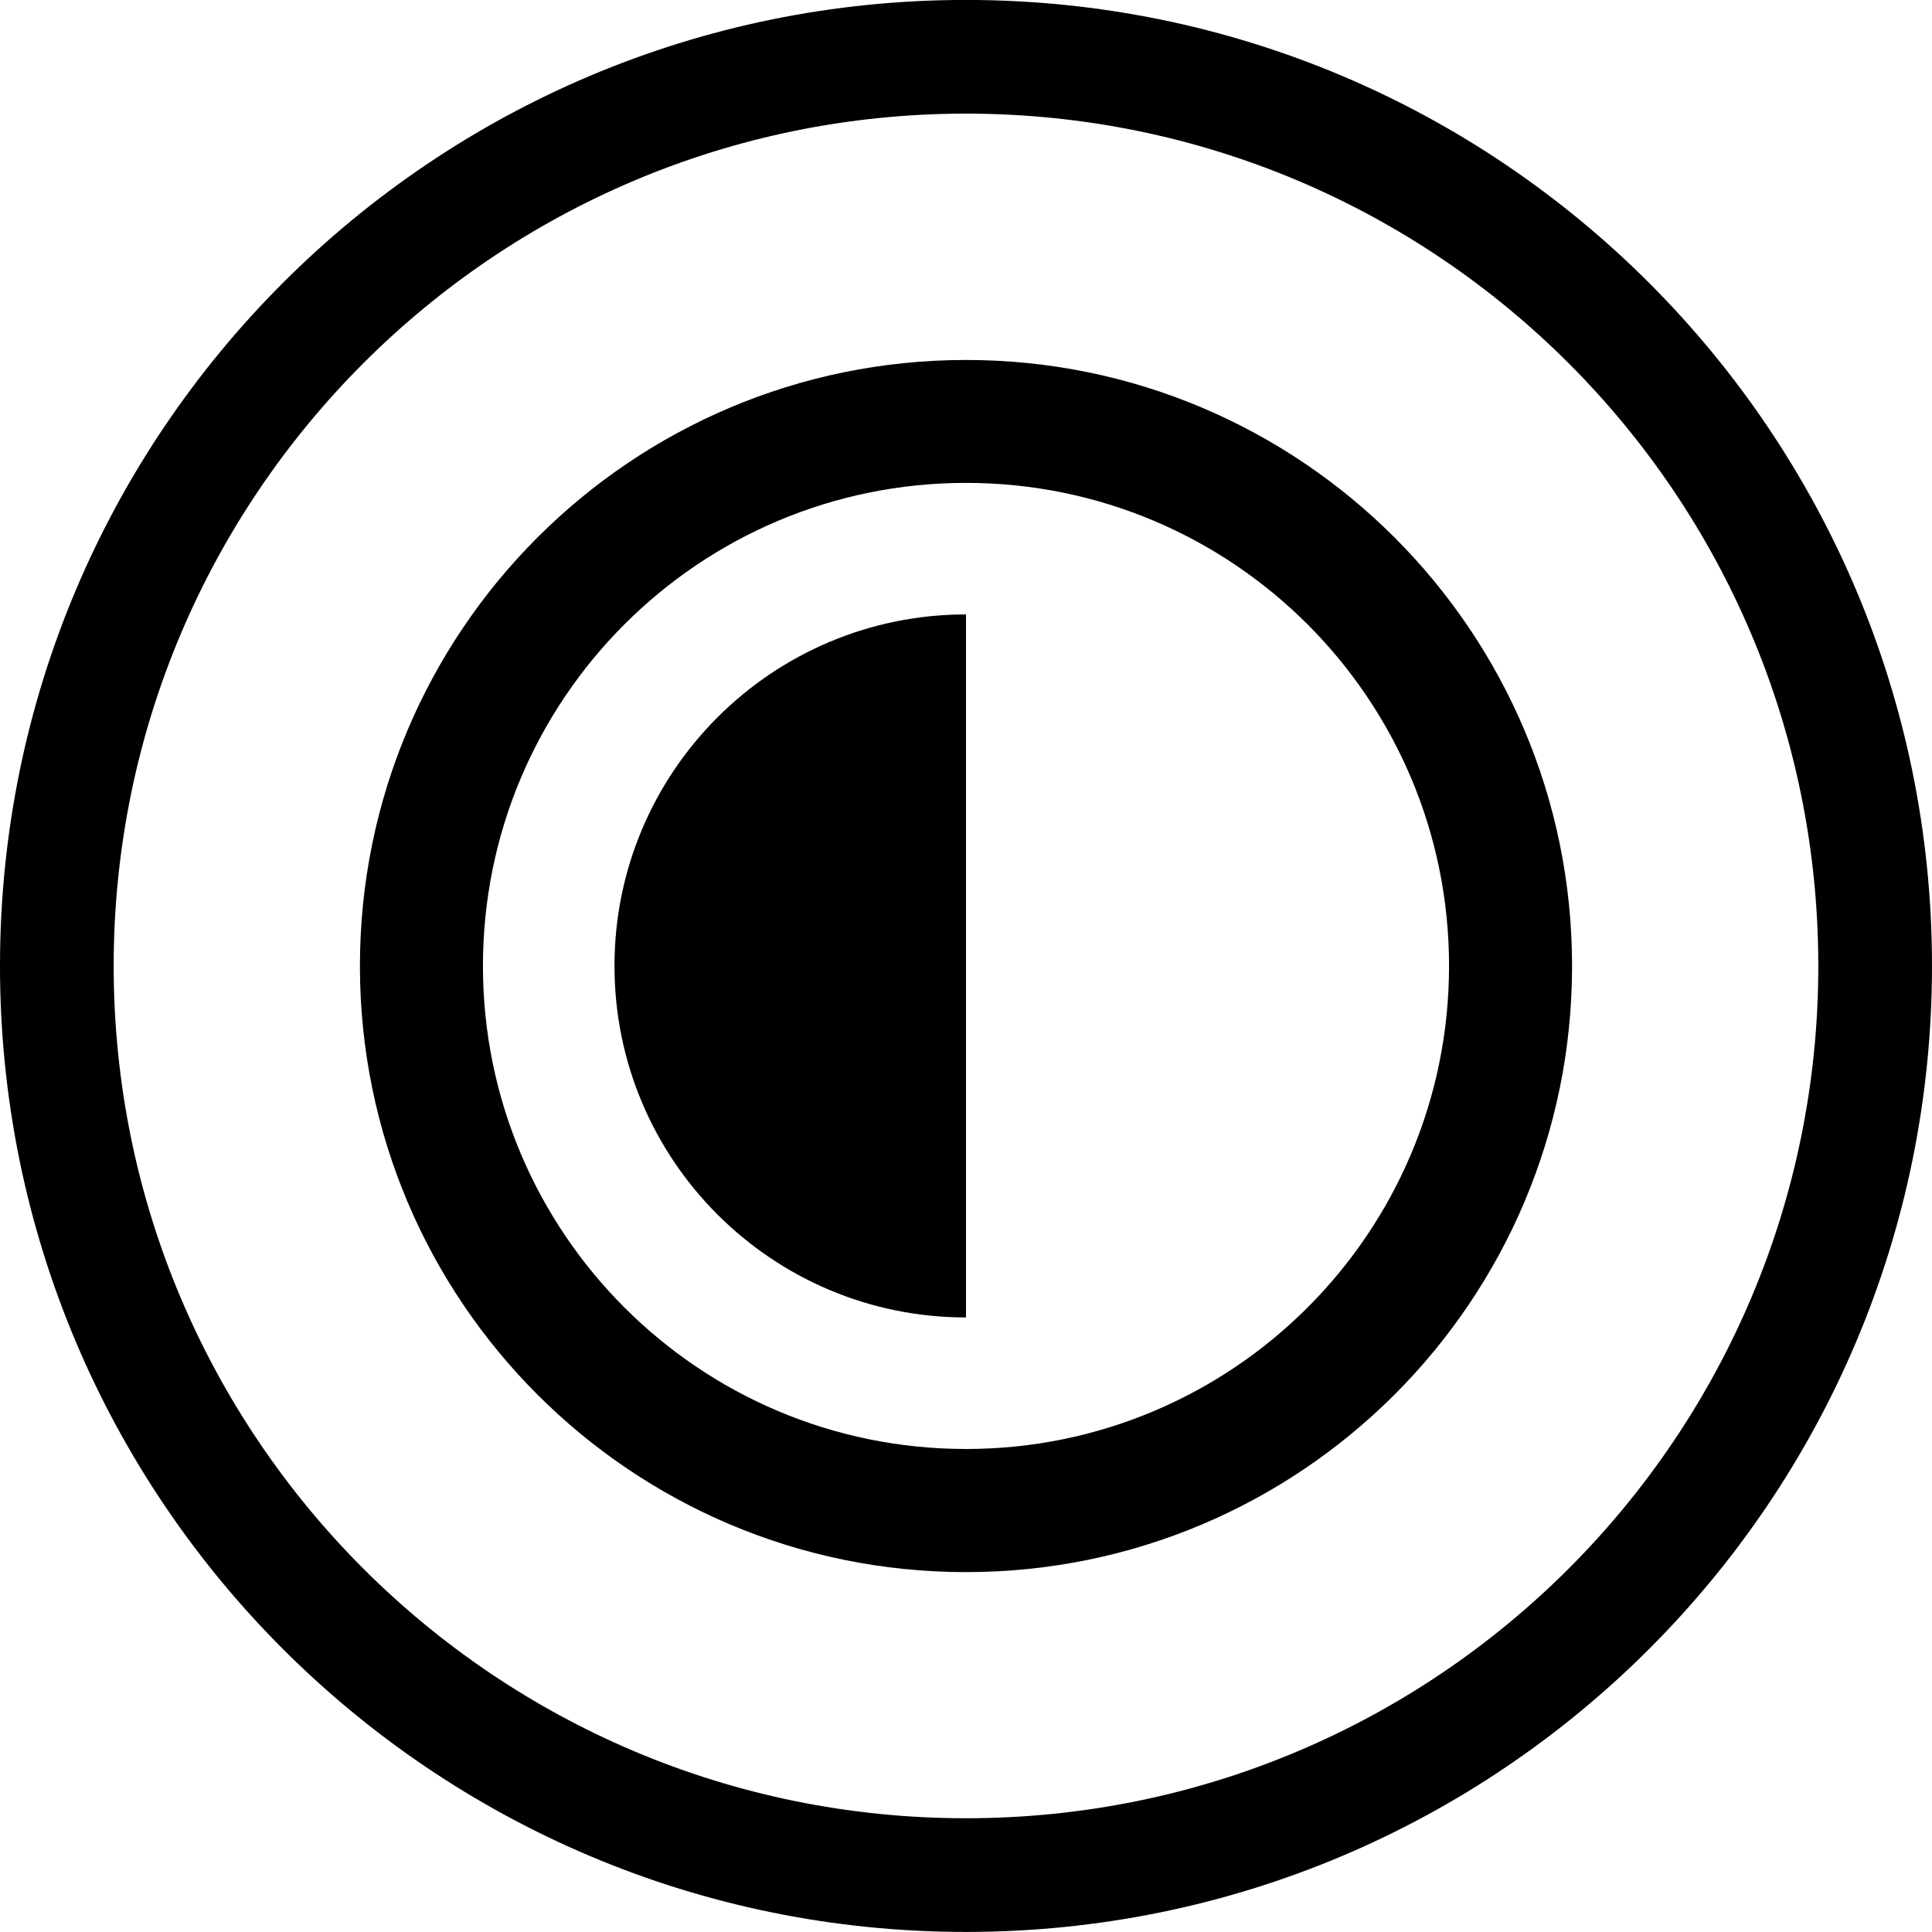
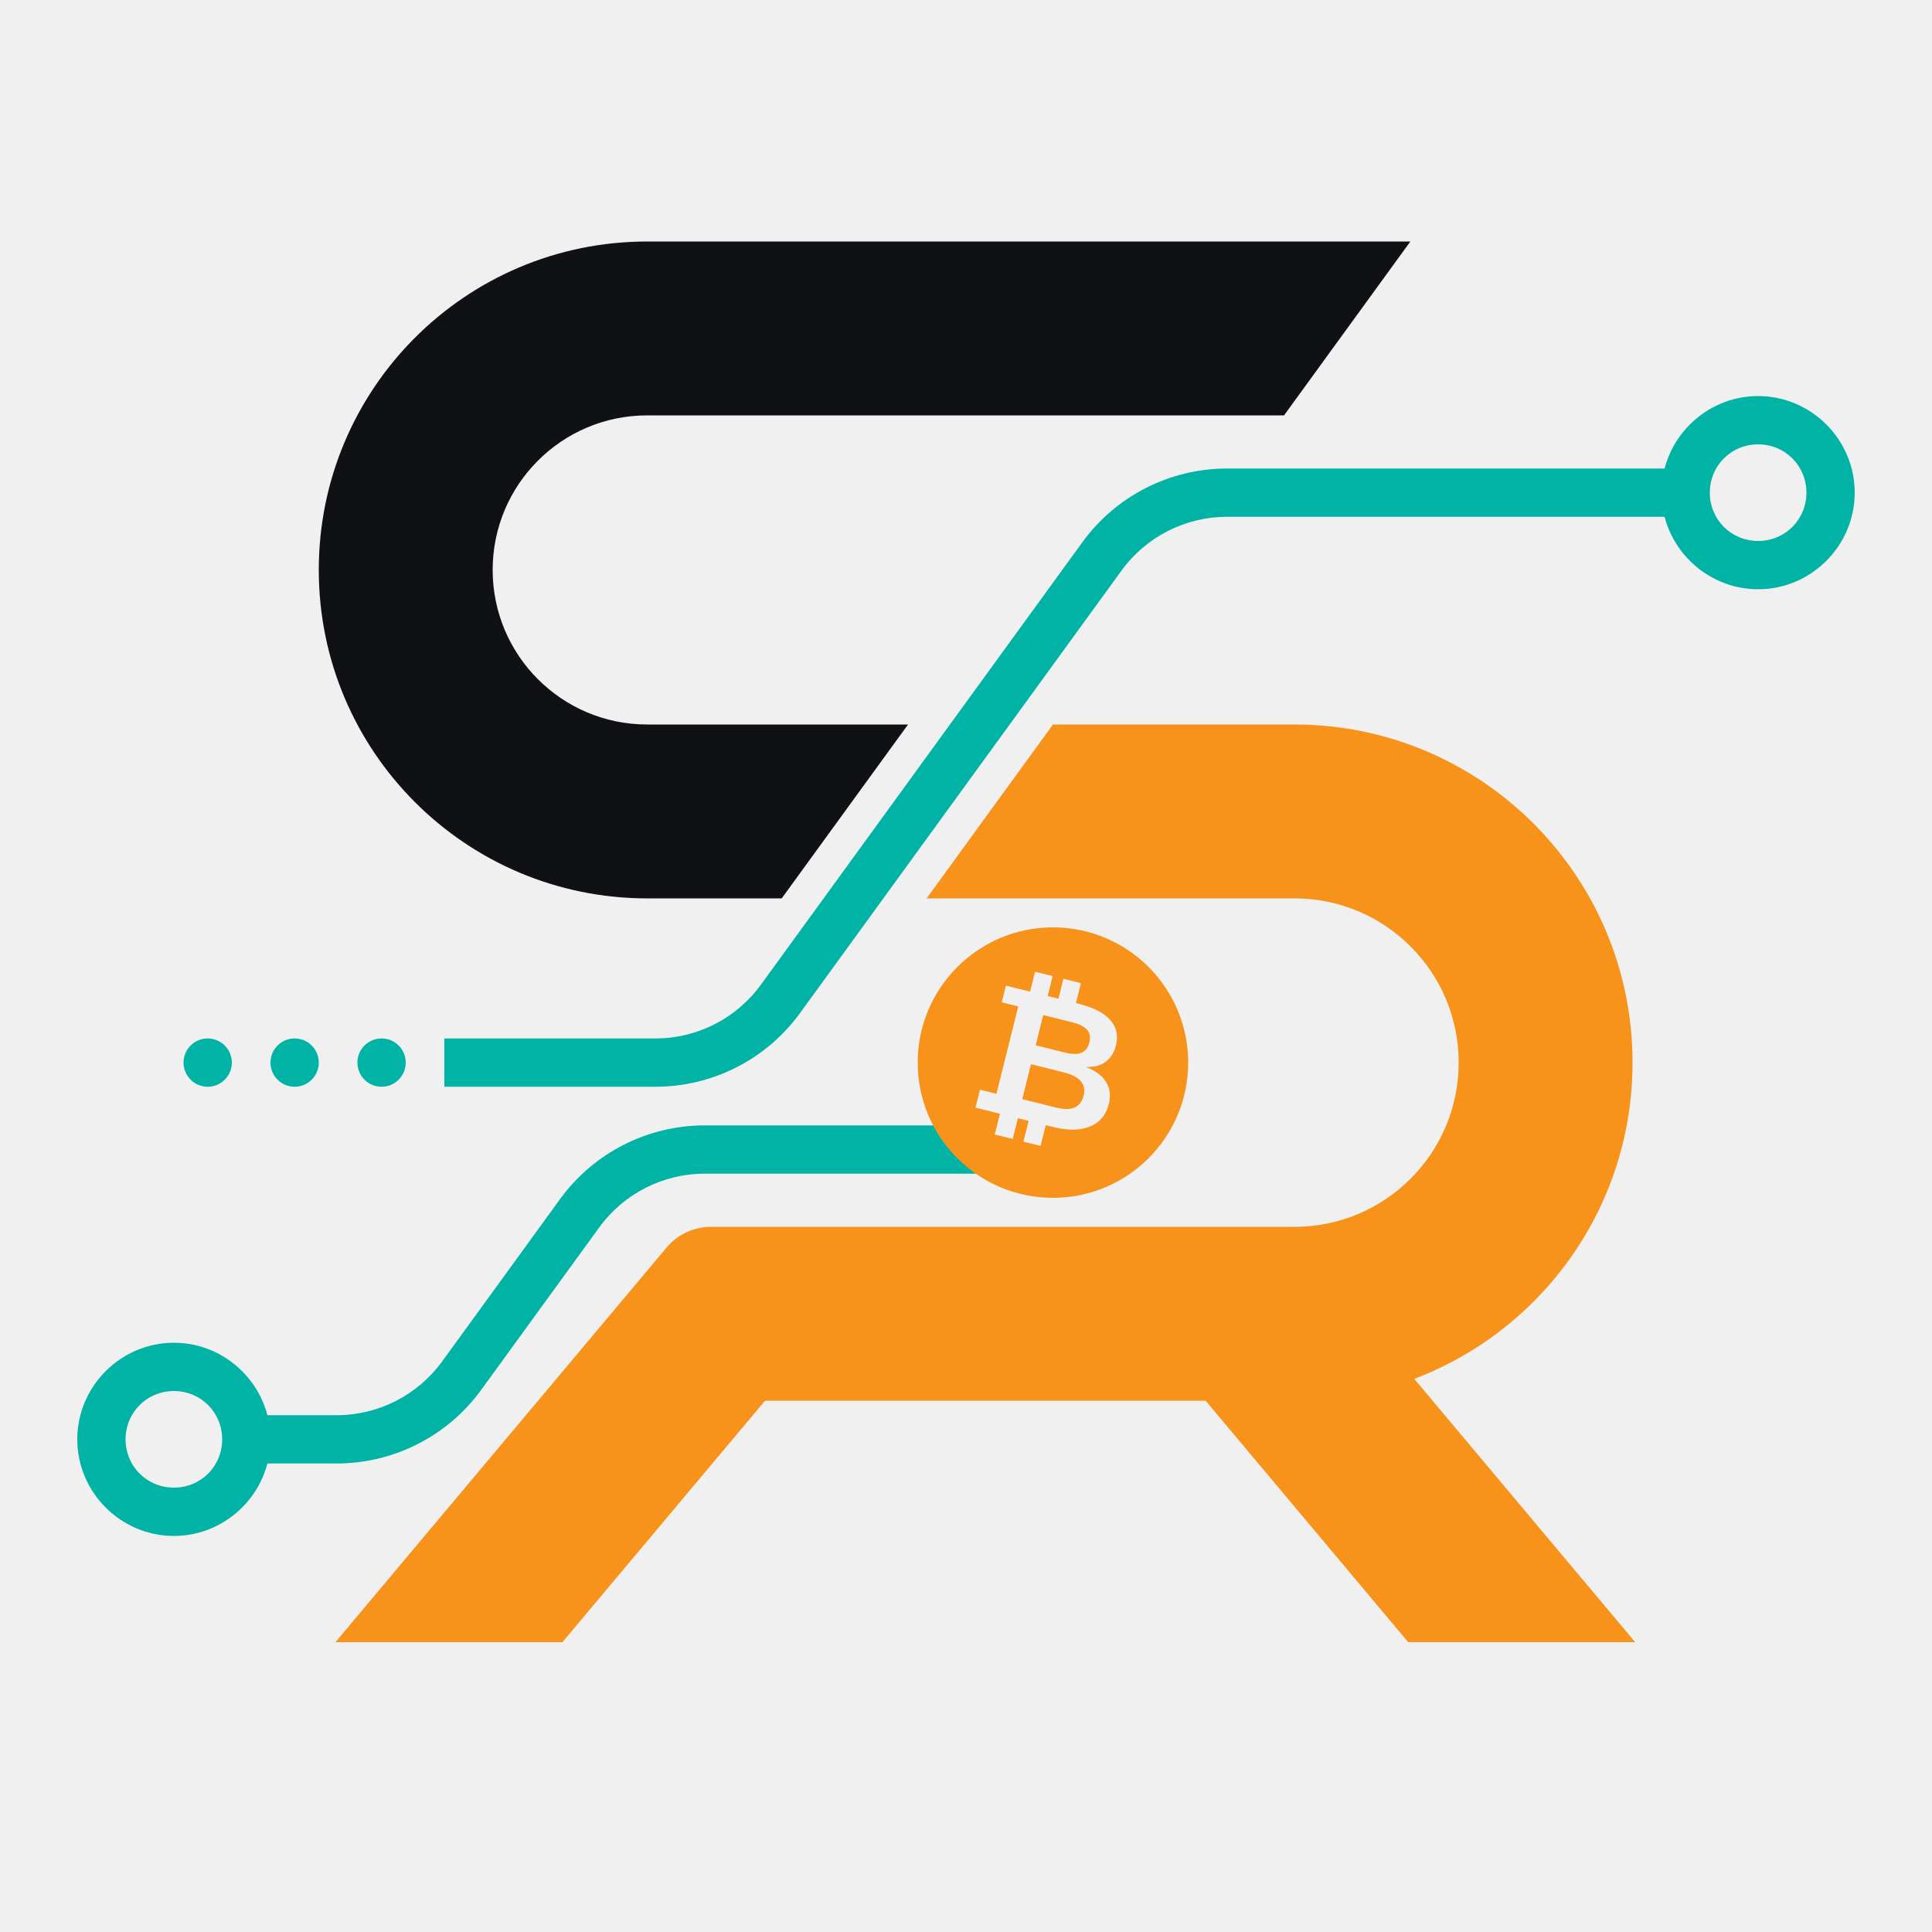
- <svg xmlns="http://www.w3.org/2000/svg" width="19.05mm" height="19.05mm" viewBox="0 0 19.05 19.05">
-   <rect width="100%" height="100%" fill="#ffffff" />
-   <g transform="translate(46.98794,-145.3476)">
-     <path fill-rule="evenodd" clip-rule="evenodd" d="m -37.463,146.468 c -4.642,0 -8.404,3.763 -8.404,8.404 0,4.642 3.763,8.404 8.404,8.404 4.642,0 8.404,-3.763 8.404,-8.404 0,-4.642 -3.763,-8.404 -8.404,-8.404 z m -9.525,8.404 c 0,-5.261 4.264,-9.525 9.525,-9.525 5.261,0 9.525,4.264 9.525,9.525 0,5.261 -4.264,9.525 -9.525,9.525 -5.261,0 -9.525,-4.264 -9.525,-9.525 z" fill="#000000" />
-     <path fill-rule="evenodd" clip-rule="evenodd" d="m -37.463,160.849 c 3.301,0 5.976,-2.676 5.976,-5.976 0,-3.301 -2.676,-5.976 -5.976,-5.976 -3.301,0 -5.976,2.676 -5.976,5.976 0,3.301 2.676,5.976 5.976,5.976 z m 0,-1.214 c 2.63,0 4.763,-2.132 4.763,-4.763 0,-2.63 -2.132,-4.763 -4.763,-4.763 -2.63,0 -4.763,2.132 -4.763,4.763 0,2.63 2.132,4.763 4.763,4.763 z" fill="#000000" />
-     <path fill-rule="evenodd" clip-rule="evenodd" d="m -37.463,151.406 c 0,0 -2.6e-5,0 -2.6e-5,0 -1.914,0 -3.466,1.552 -3.466,3.466 0,1.914 1.552,3.466 3.466,3.466 0,0 2.6e-5,0 2.6e-5,0 z" fill="#000000" />
+ <svg xmlns="http://www.w3.org/2000/svg" viewBox="0 0 100 100" role="img" aria-label="SatsRoute">
+   <path fill="#0F1115" d="M73,12.5 L33.5,12.5 A17,17 0 0,0 33.5,46.5 L40.461,46.5 L47,37.5 L33.5,37.5 A8,8 0 0,1 33.5,21.5 L66.461,21.5 Z" />
+   <path fill="#F7931A" fill-rule="nonzero" d="M54.5,37.5 L67,37.5 L67,46.5 L47.961,46.5 Z M67,37.5 A17.5,17.5 0 0,1 67,72.5 L67,63.5 A8.5,8.5 0 0,0 67,46.5 Z M34.502,64.572 A3,3 0 0,1 36.801,63.5 L67,63.5 L67,72.5 L39.598,72.5 L29.11,85 L17.361,85 Z M54.85,63.5 L66.598,63.5 L84.639,85 L72.89,85 Z" />
+   <g fill="#00B3A4">
+     <circle cx="10.75" cy="55" r="1.25" />
+     <circle cx="15.25" cy="55" r="1.25" />
+     <circle cx="19.75" cy="55" r="1.25" />
+     <path d="m 36.475,58.25 c -2.96,1.26e-4 -5.745,1.418 -7.484,3.812 l -6.105,8.404 C 21.614,72.216 19.586,73.25 17.424,73.25 H 12.75 v 2.5 h 4.674 c 2.96,-1.26e-4 5.745,-1.418 7.484,-3.812 l 6.105,-8.404 C 32.284,61.784 34.313,60.75 36.475,60.75 h 14.334 v -2.5 z" />
+     <path d="m 63.51,24.25 c -2.96,1.26e-4 -5.745,1.418 -7.484,3.812 L 39.385,50.967 C 38.114,52.716 36.086,53.75 33.924,53.75 H 23 v 2.5 h 10.924 c 2.96,-1.26e-4 5.745,-1.418 7.484,-3.812 L 58.049,29.533 C 59.319,27.784 61.348,26.75 63.51,26.75 H 87.25 v -2.5 z" />
+     <path d="m 9,69.5 c -2.747,0 -5,2.253 -5,5 0,2.747 2.253,5 5,5 2.747,0 5,-2.253 5,-5 0,-2.747 -2.253,-5 -5,-5 z M 9,72 c 1.396,0 2.5,1.104 2.5,2.5 C 11.5,75.896 10.396,77 9,77 7.604,77 6.5,75.896 6.5,74.5 6.5,73.104 7.604,72 9,72 Z" />
+     <path d="m 91,20.5 c -2.747,0 -5,2.253 -5,5 0,2.747 2.253,5 5,5 2.747,0 5,-2.253 5,-5 0,-2.747 -2.253,-5 -5,-5 z m 0,2.5 c 1.396,0 2.5,1.104 2.5,2.5 0,1.396 -1.104,2.5 -2.5,2.5 -1.396,0 -2.5,-1.104 -2.5,-2.5 0,-1.396 1.104,-2.5 2.5,-2.5 z" />
  </g>
+   <path fill="#F7931A" fill-rule="evenodd" d="M47.5,55 A7,7 0 1,0 61.5,55 A7,7 0 1,0 47.5,55 Z M55.69 51.919 55.811 51.949Q56.967 52.237 57.461 52.786Q57.955 53.336 57.759 54.12Q57.625 54.658 57.235 54.953Q56.845 55.249 56.203 55.227Q56.947 55.508 57.25 56Q57.553 56.492 57.393 57.138Q57.178 57.998 56.415 58.308Q55.652 58.618 54.505 58.331L54.128 58.238L53.86 59.313L52.973 59.092L53.241 58.016L52.685 57.878L52.417 58.953L51.489 58.722L51.757 57.646L50.493 57.331L50.725 56.403L51.576 56.616L52.704 52.093L51.852 51.881L52.068 51.016L53.318 51.328L53.576 50.297L54.485 50.523L54.228 51.554L54.784 51.693L55.041 50.662L55.947 50.888ZM56.383 53.967Q56.489 53.542 56.263 53.295Q56.036 53.048 55.503 52.915L53.997 52.539L53.607 54.104L55.122 54.481Q55.682 54.621 55.984 54.489Q56.286 54.357 56.383 53.967ZM56.091 56.704Q56.313 55.816 55.04 55.499L53.363 55.081L52.912 56.892L54.638 57.322Q55.274 57.481 55.625 57.323Q55.976 57.165 56.091 56.704Z" />
</svg>
